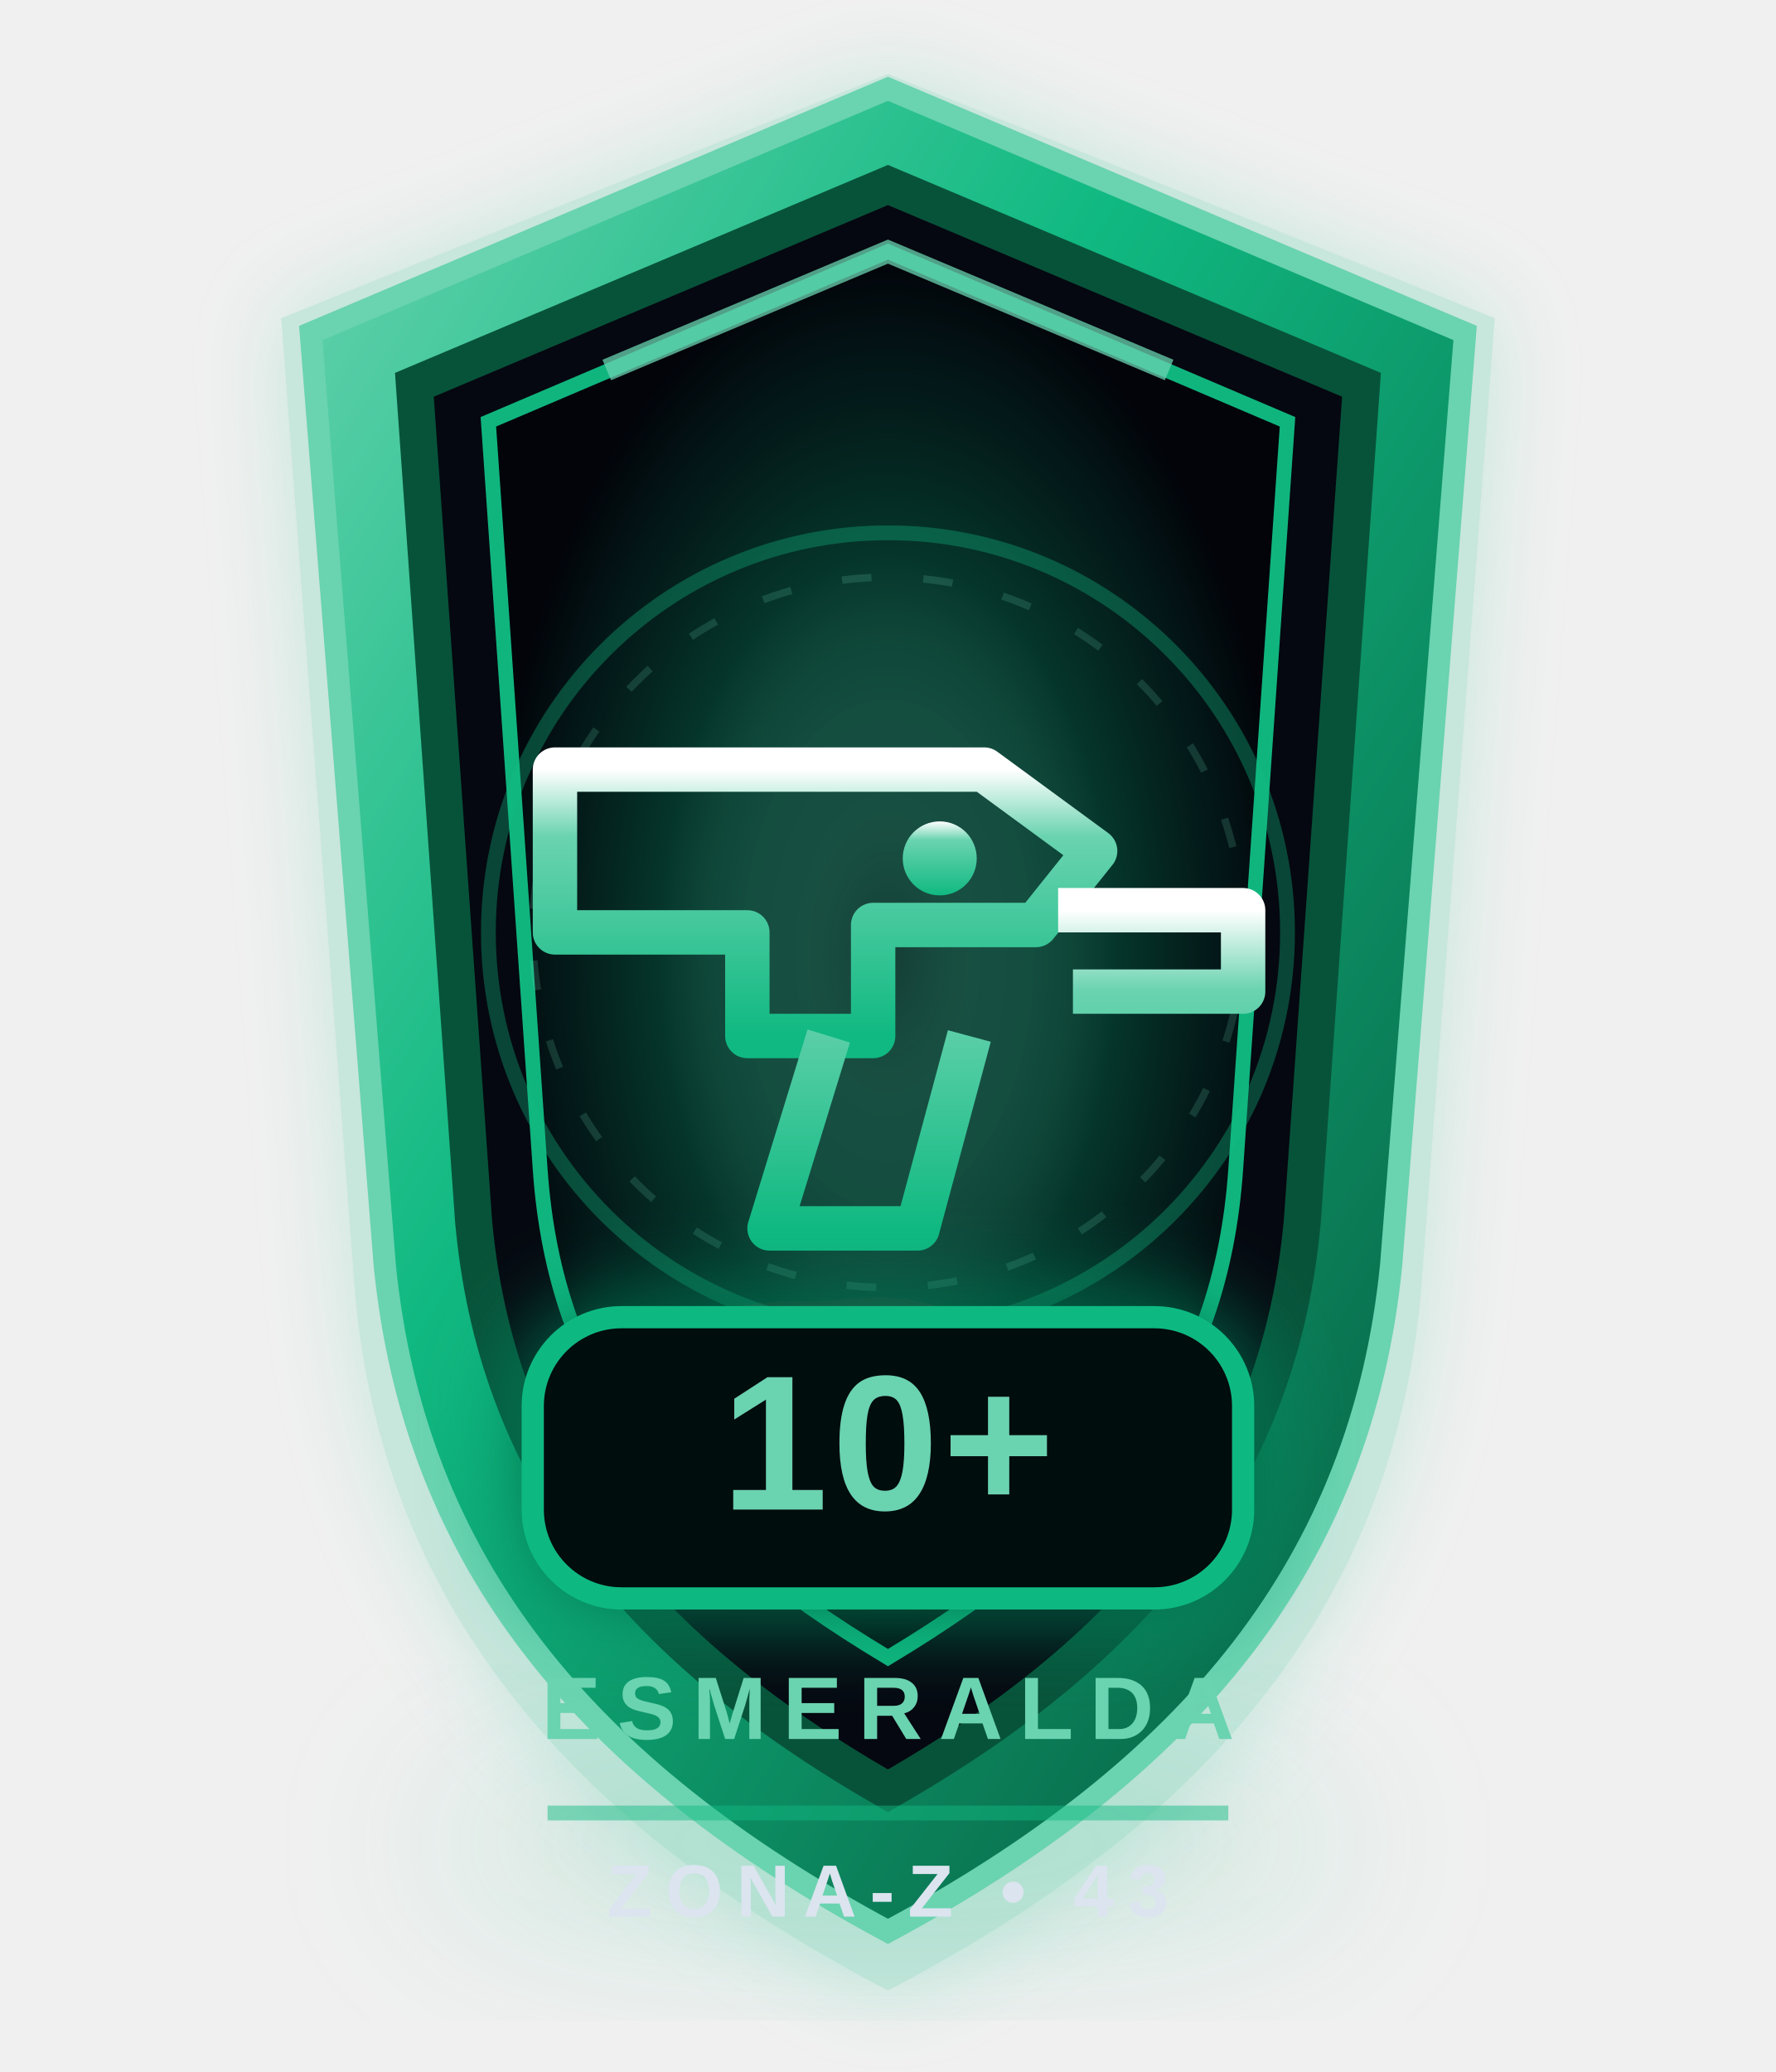
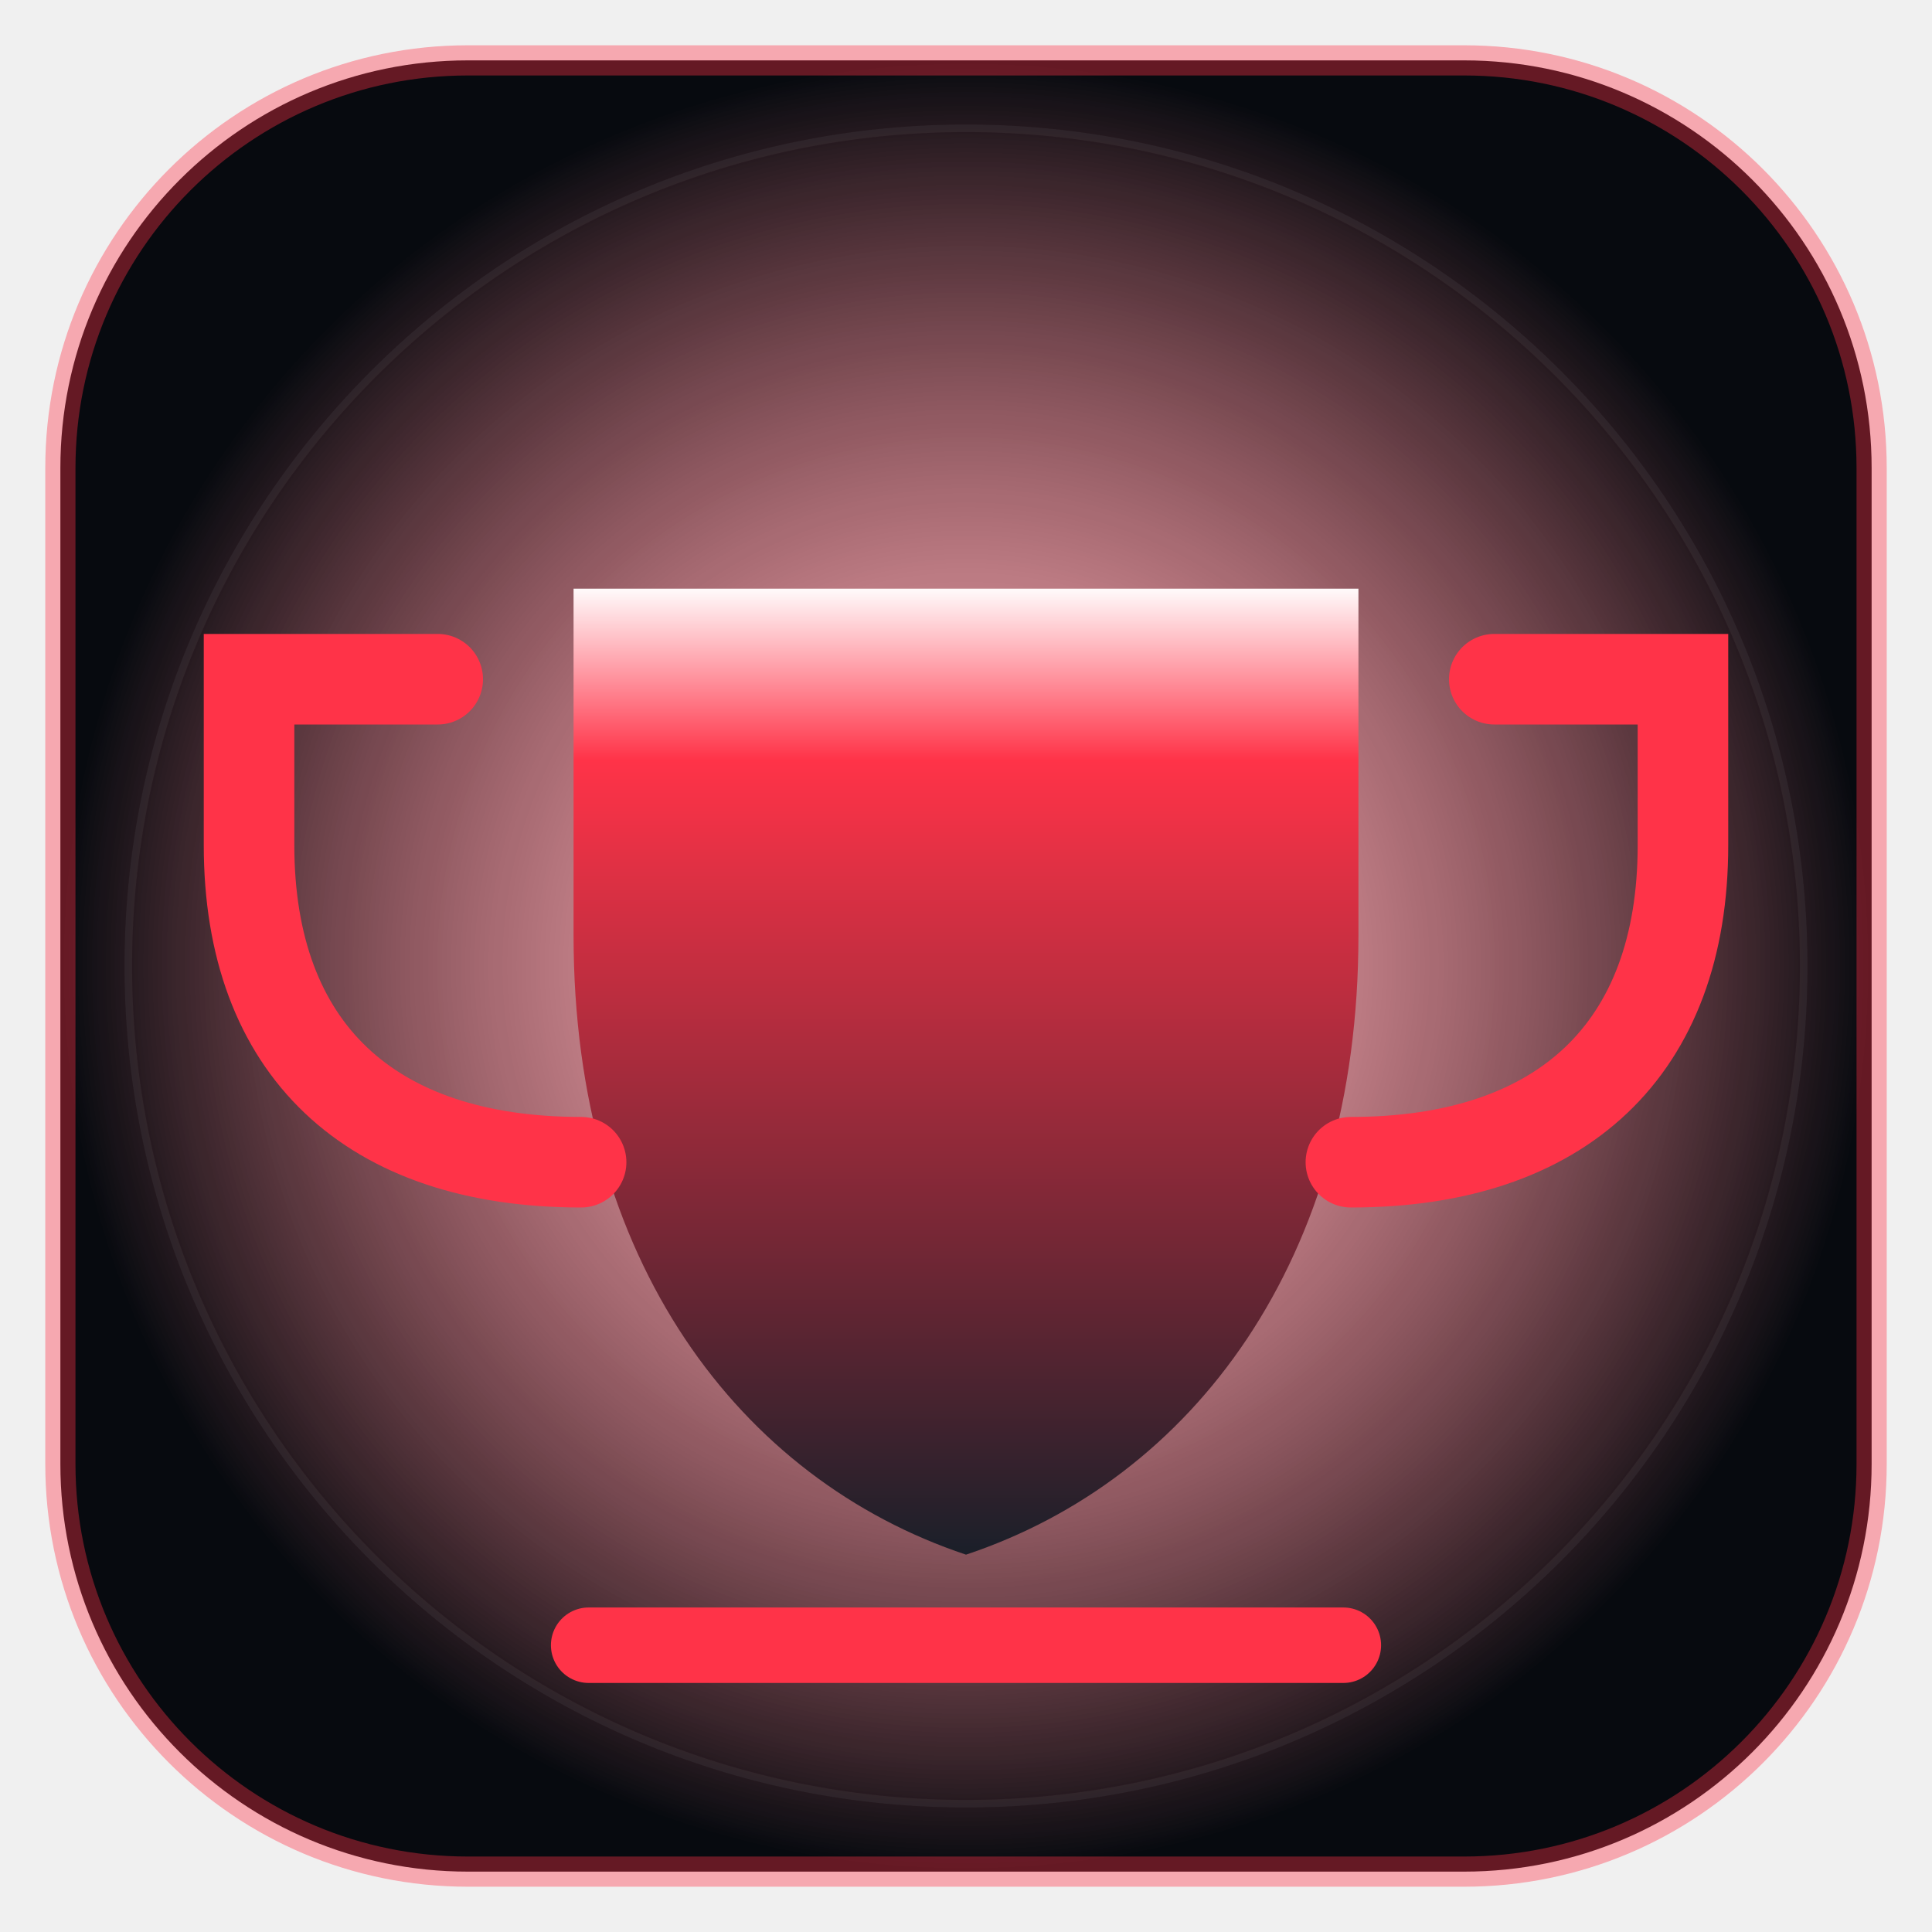
- <svg xmlns="http://www.w3.org/2000/svg" width="240" height="280" viewBox="0 0 240 280" role="img" aria-label="Assassino Versátil">
+ <svg xmlns="http://www.w3.org/2000/svg" viewBox="0 0 256 256">
  <defs>
-     <linearGradient id="shield" x1="0" y1="0" x2="1" y2="1">
-       <stop offset="0" stop-color="#6ad3b0" />
-       <stop offset=".38" stop-color="#10b981" />
-       <stop offset="1" stop-color="#07533a" />
+     <linearGradient id="a" x2="0" y2="1">
+       <stop stop-color="#fff" />
+       <stop offset=".18" stop-color="#ff3348" />
+       <stop offset="1" stop-color="#191f29" />
    </linearGradient>
-     <linearGradient id="glow" x1="0" y1="0" x2="0" y2="1">
-       <stop offset="0" stop-color="#fff" />
-       <stop offset=".25" stop-color="#6ad3b0" />
-       <stop offset="1" stop-color="#10b981" />
-     </linearGradient>
-     <radialGradient id="core">
-       <stop offset="0" stop-color="#3bc597" stop-opacity=".28" />
-       <stop offset=".58" stop-color="#05372c" stop-opacity=".95" />
-       <stop offset="1" stop-color="#02040a" />
+     <radialGradient id="b">
+       <stop stop-color="#ff3348" stop-opacity=".24" />
+       <stop offset="1" stop-color="#070a0f" />
    </radialGradient>
-     <filter id="shadow" x="-70%" y="-70%" width="240%" height="240%">
-       <feGaussianBlur stdDeviation="6" result="b" />
-       <feMerge>
-         <feMergeNode in="b" />
-         <feMergeNode in="SourceGraphic" />
-       </feMerge>
-     </filter>
-     <filter id="soft" x="-50%" y="-50%" width="200%" height="200%">
-       <feGaussianBlur stdDeviation="12" />
-     </filter>
  </defs>
-   <ellipse cx="120" cy="249" rx="62" ry="12" fill="#10b981" opacity=".18" filter="url(#soft)" />
-   <path d="M120 10 202 43l-10 132c-4 43-30 72-72 94-42-22-68-51-72-94L38 43Z" fill="#10b981" opacity=".18" filter="url(#shadow)" />
-   <path d="M120 12 198 45l-10 126c-4 40-27 68-68 90-41-22-64-50-68-90L42 45Z" fill="url(#shield)" stroke="#6ad3b0" stroke-width="3" />
-   <path d="M120 25 184 52l-8 113c-3 33-21 57-56 77-35-20-53-44-56-77L56 52Z" fill="#050810" stroke="#07533a" stroke-width="5" />
-   <path d="M120 34 174 57l-7 101c-2 29-17 48-47 66-30-18-45-37-47-66L66 57Z" fill="url(#core)" stroke="#10b981" stroke-width="2" opacity=".98" />
-   <path d="M82 50 120 34l38 16" fill="none" stroke="#6ad3b0" stroke-width="3" opacity=".75" />
-   <circle cx="120" cy="126" r="54" fill="none" stroke="#10b981" stroke-width="2" opacity=".35" />
-   <circle cx="120" cy="126" r="48" fill="none" stroke="#6ad3b0" stroke-width="1" opacity=".18" stroke-dasharray="4 7" />
-   <g transform="translate(120 126)" fill="none" stroke="url(#glow)" stroke-width="6" stroke-linejoin="round">
-     <path d="M-45-22h58l15 11-8 10h-22v15h-17V0h-26Z" />
-     <path d="M23-3h25v11H25M-8 14l-8 26h20l7-26" />
-     <circle cx="7" cy="-10" r="5" fill="url(#glow)" stroke="none" />
-   </g>
-   <g filter="url(#shadow)">
-     <rect x="72" y="178" width="96" height="38" rx="12" fill="#05070c" stroke="#10b981" stroke-width="3" />
-     <text x="120" y="204" fill="#6ad3b0" text-anchor="middle" font-family="Arial Black,Arial,sans-serif" font-size="26" font-weight="900" letter-spacing=".5">10+</text>
-   </g>
-   <text x="120" y="235" fill="#6ad3b0" text-anchor="middle" font-family="Arial,Helvetica,sans-serif" font-size="12" font-weight="900" letter-spacing="2.2">ESMERALDA</text>
-   <path d="M74 245h92" stroke="#10b981" stroke-width="2" opacity=".48" />
-   <text x="120" y="259" fill="#dbe4ef" text-anchor="middle" font-family="Arial,Helvetica,sans-serif" font-size="10" font-weight="800" letter-spacing="1.8">ZONA-Z • 43</text>
+   <rect x="8" y="8" width="240" height="240" rx="54" fill="url(#b)" stroke="#ff3348" stroke-opacity=".38" stroke-width="4" />
+   <path d="M76 78h104v46c0 43-22 72-52 82-30-10-52-39-52-82z" fill="url(#a)" />
+   <path d="M58 90H33v22c0 27 16 42 44 42M198 90h25v22c0 27-16 42-44 42" fill="none" stroke="#ff3348" stroke-width="12" stroke-linecap="round" />
+   <path d="M78 218h100" stroke="#ff3348" stroke-width="10" stroke-linecap="round" />
+   <circle cx="128" cy="128" r="111" fill="none" stroke="#fff" stroke-opacity=".05" />
</svg>
